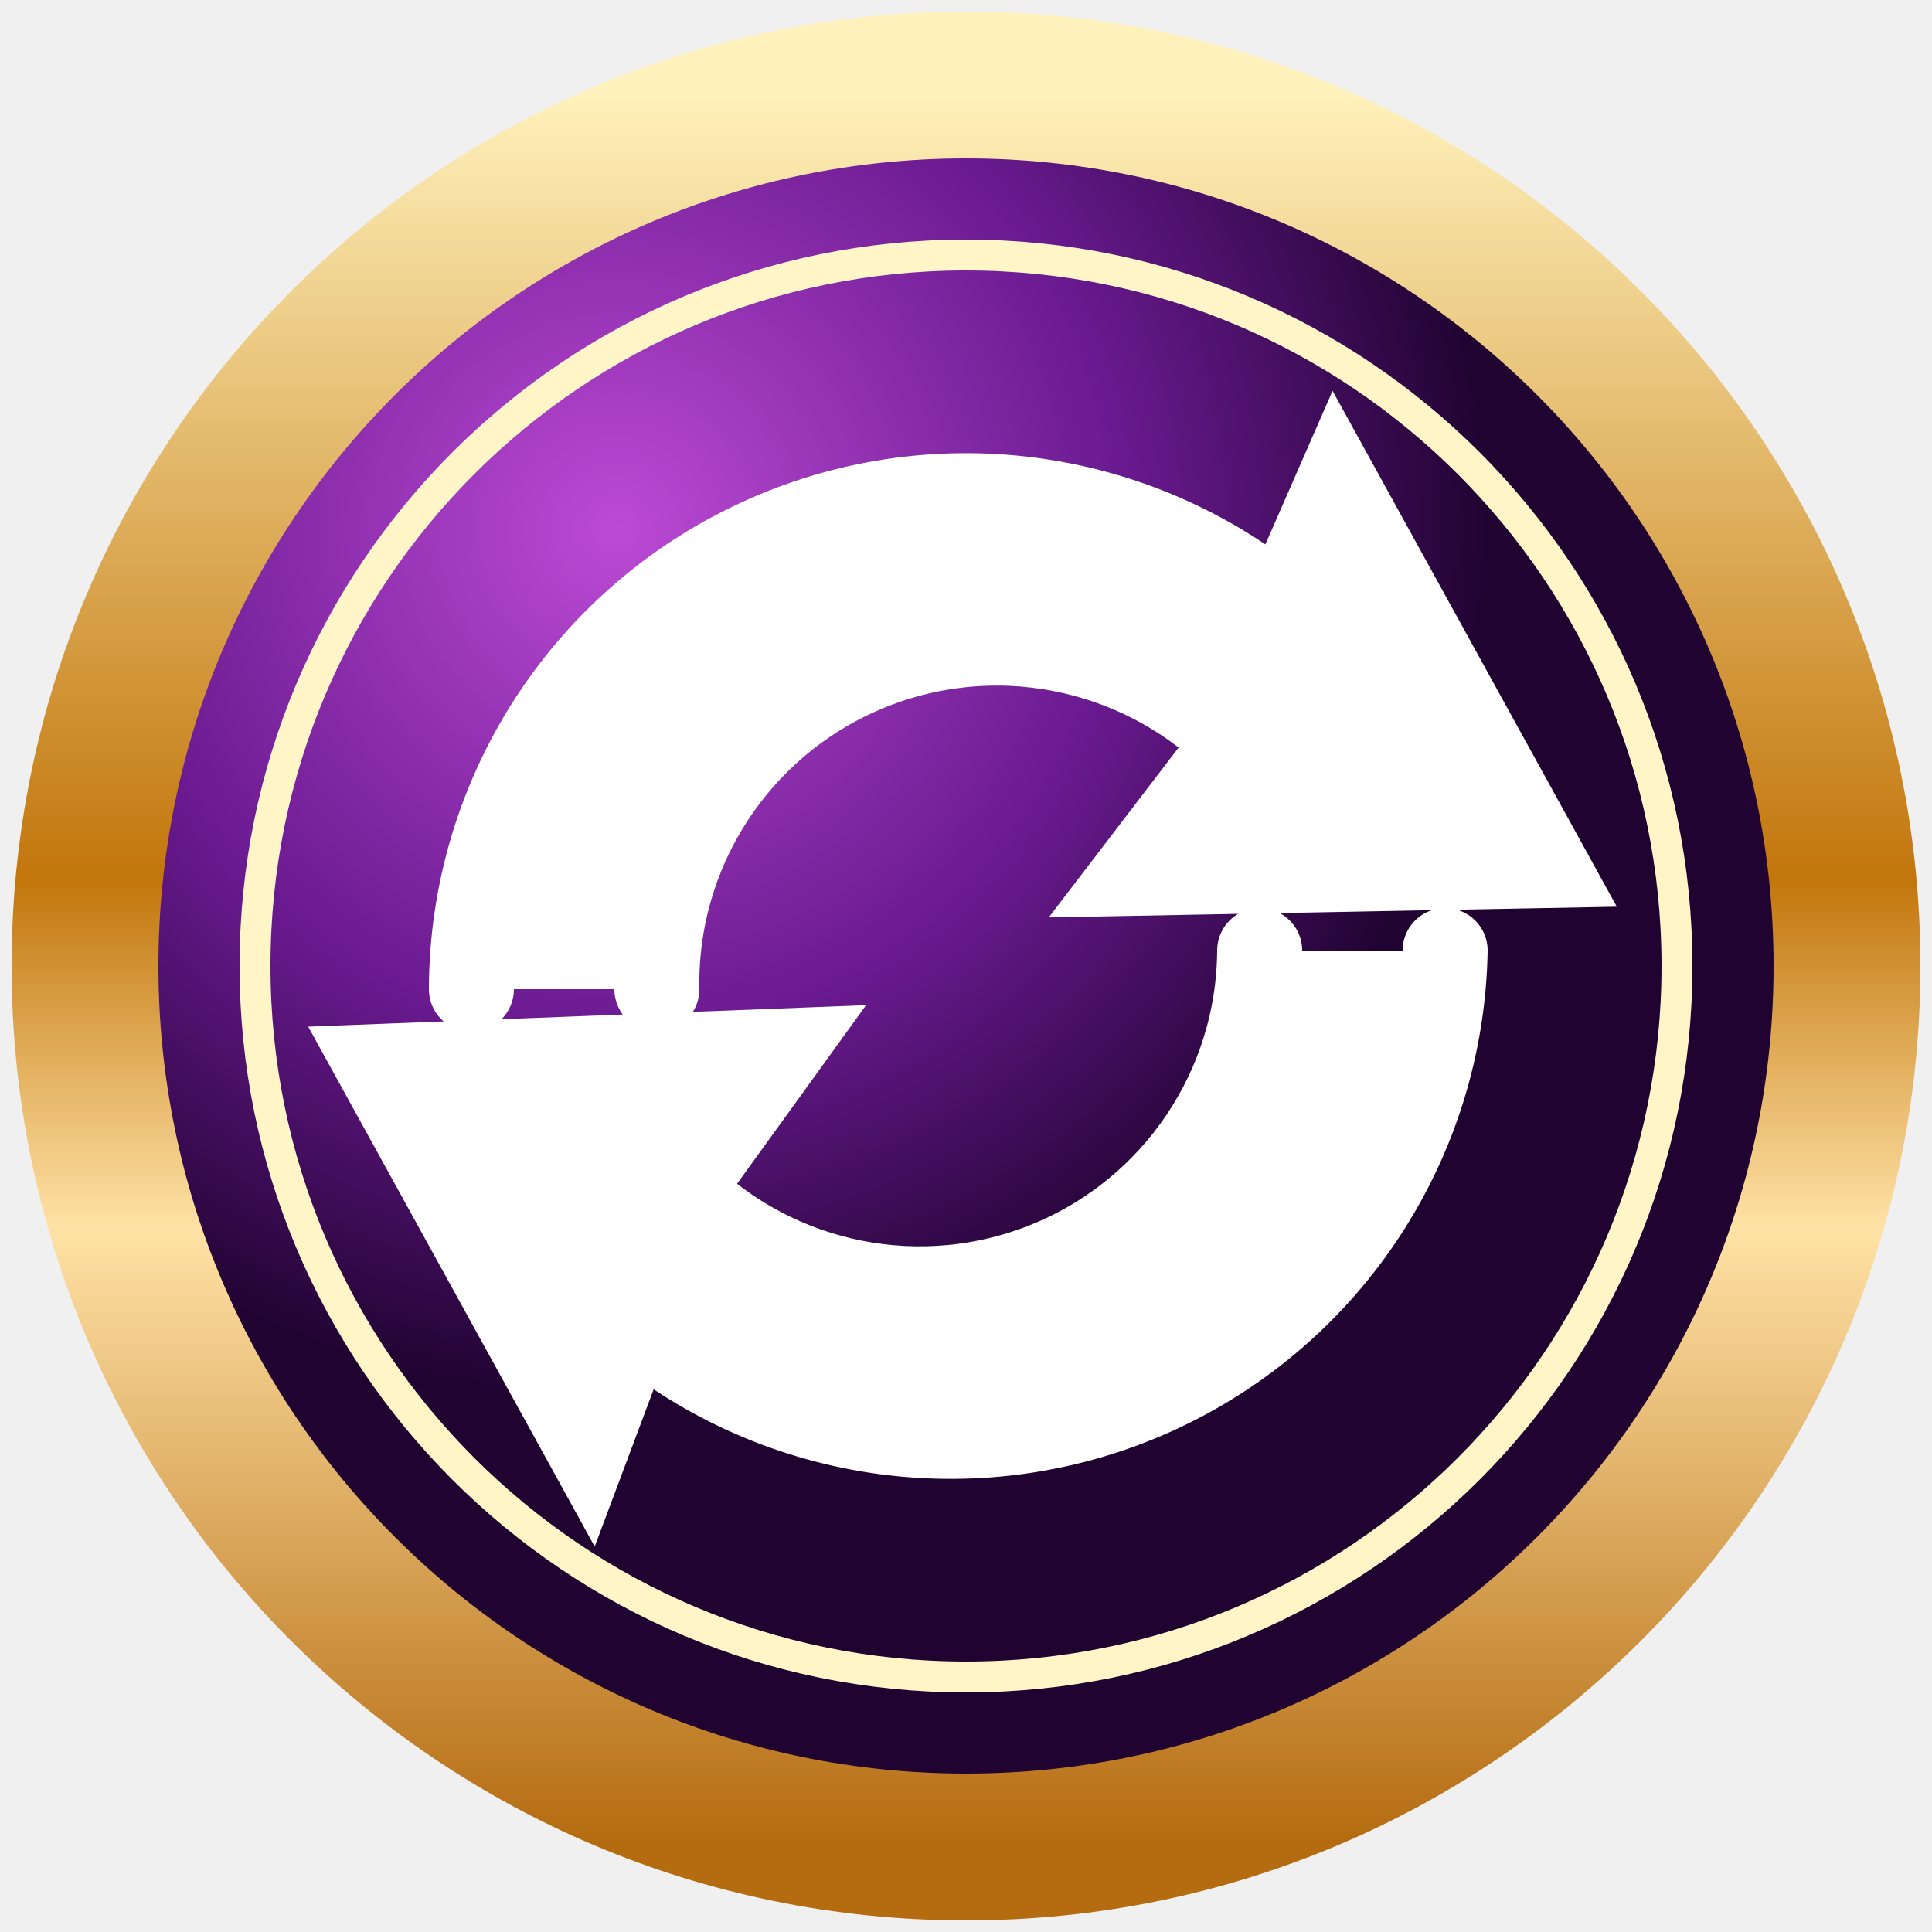
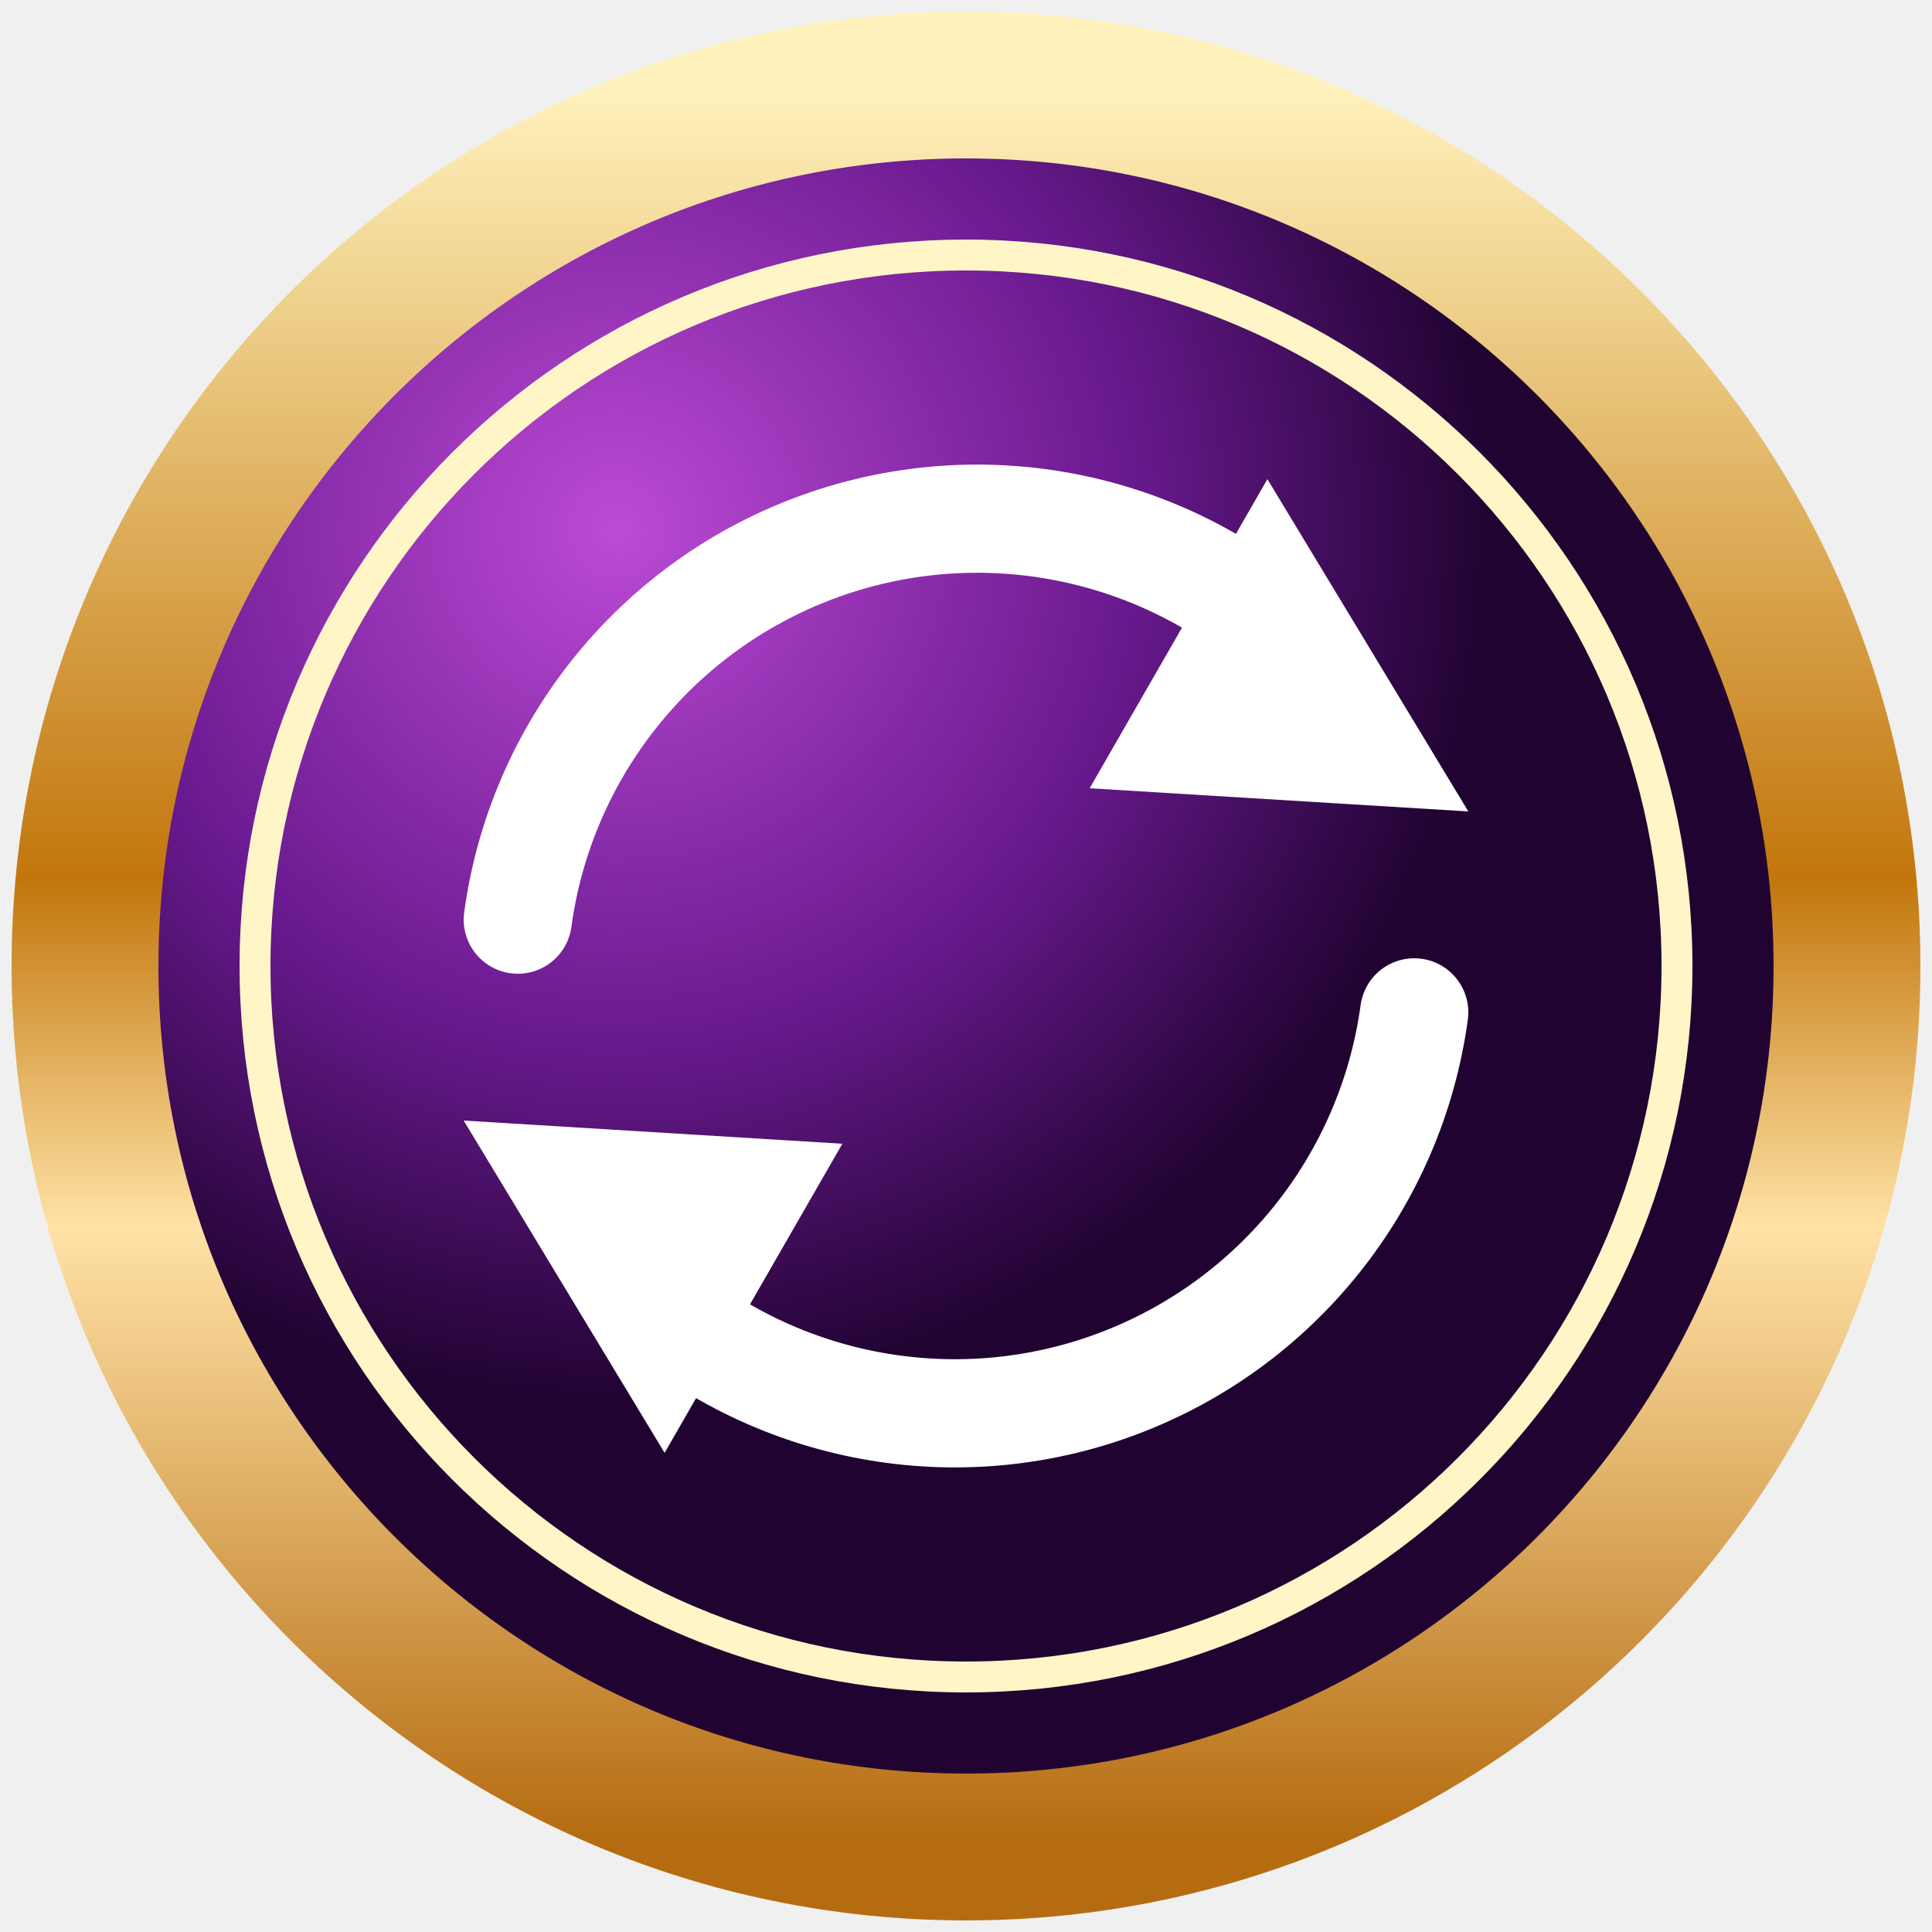
<svg xmlns="http://www.w3.org/2000/svg" viewBox="0 0 250 250">
  <defs>
    <radialGradient id="d" cx=".3" cy=".25">
      <stop stop-color="#bc4ad5" />
      <stop offset=".58" stop-color="#6a1a90" />
      <stop offset="1" stop-color="#200331" />
    </radialGradient>
    <linearGradient id="g" x2="0" y2="1">
      <stop stop-color="#fff1bb" />
      <stop offset=".45" stop-color="#c2760c" />
      <stop offset=".65" stop-color="#ffe2a6" />
      <stop offset="1" stop-color="#b56c11" />
    </linearGradient>
  </defs>
  <circle cx="125" cy="125" r="114" fill="url(#d)" stroke="url(#g)" stroke-width="19" />
  <circle cx="125" cy="125" r="92" fill="none" stroke="#fff5c7" stroke-width="4" />
-   <path d="M61 128a64 64 0 0 1 105-49l7-16 27 49-53 1 13-17a44 44 0 0 0-75 32 M187 123a64 64 0 0 1-105 48l-6 16-27-49 52-2-13 18a44 44 0 0 0 75-31" stroke="#ffffff" stroke-linecap="round" stroke-width="11" fill="#fff" />
+   <g fill="none" stroke="#fff" stroke-width="14" stroke-linecap="round">
+     <path d="M67 119A60 60 0 0 1 166 82" />
+     <path d="M183 131A60 60 0 0 1 84 168" />
+   </g>
+   <g fill="#fff">
+     <path d="M164 62L190 105L141 102Z" />
+     <path d="M86 188L60 145L109 148Z" />
+   </g>
</svg>
